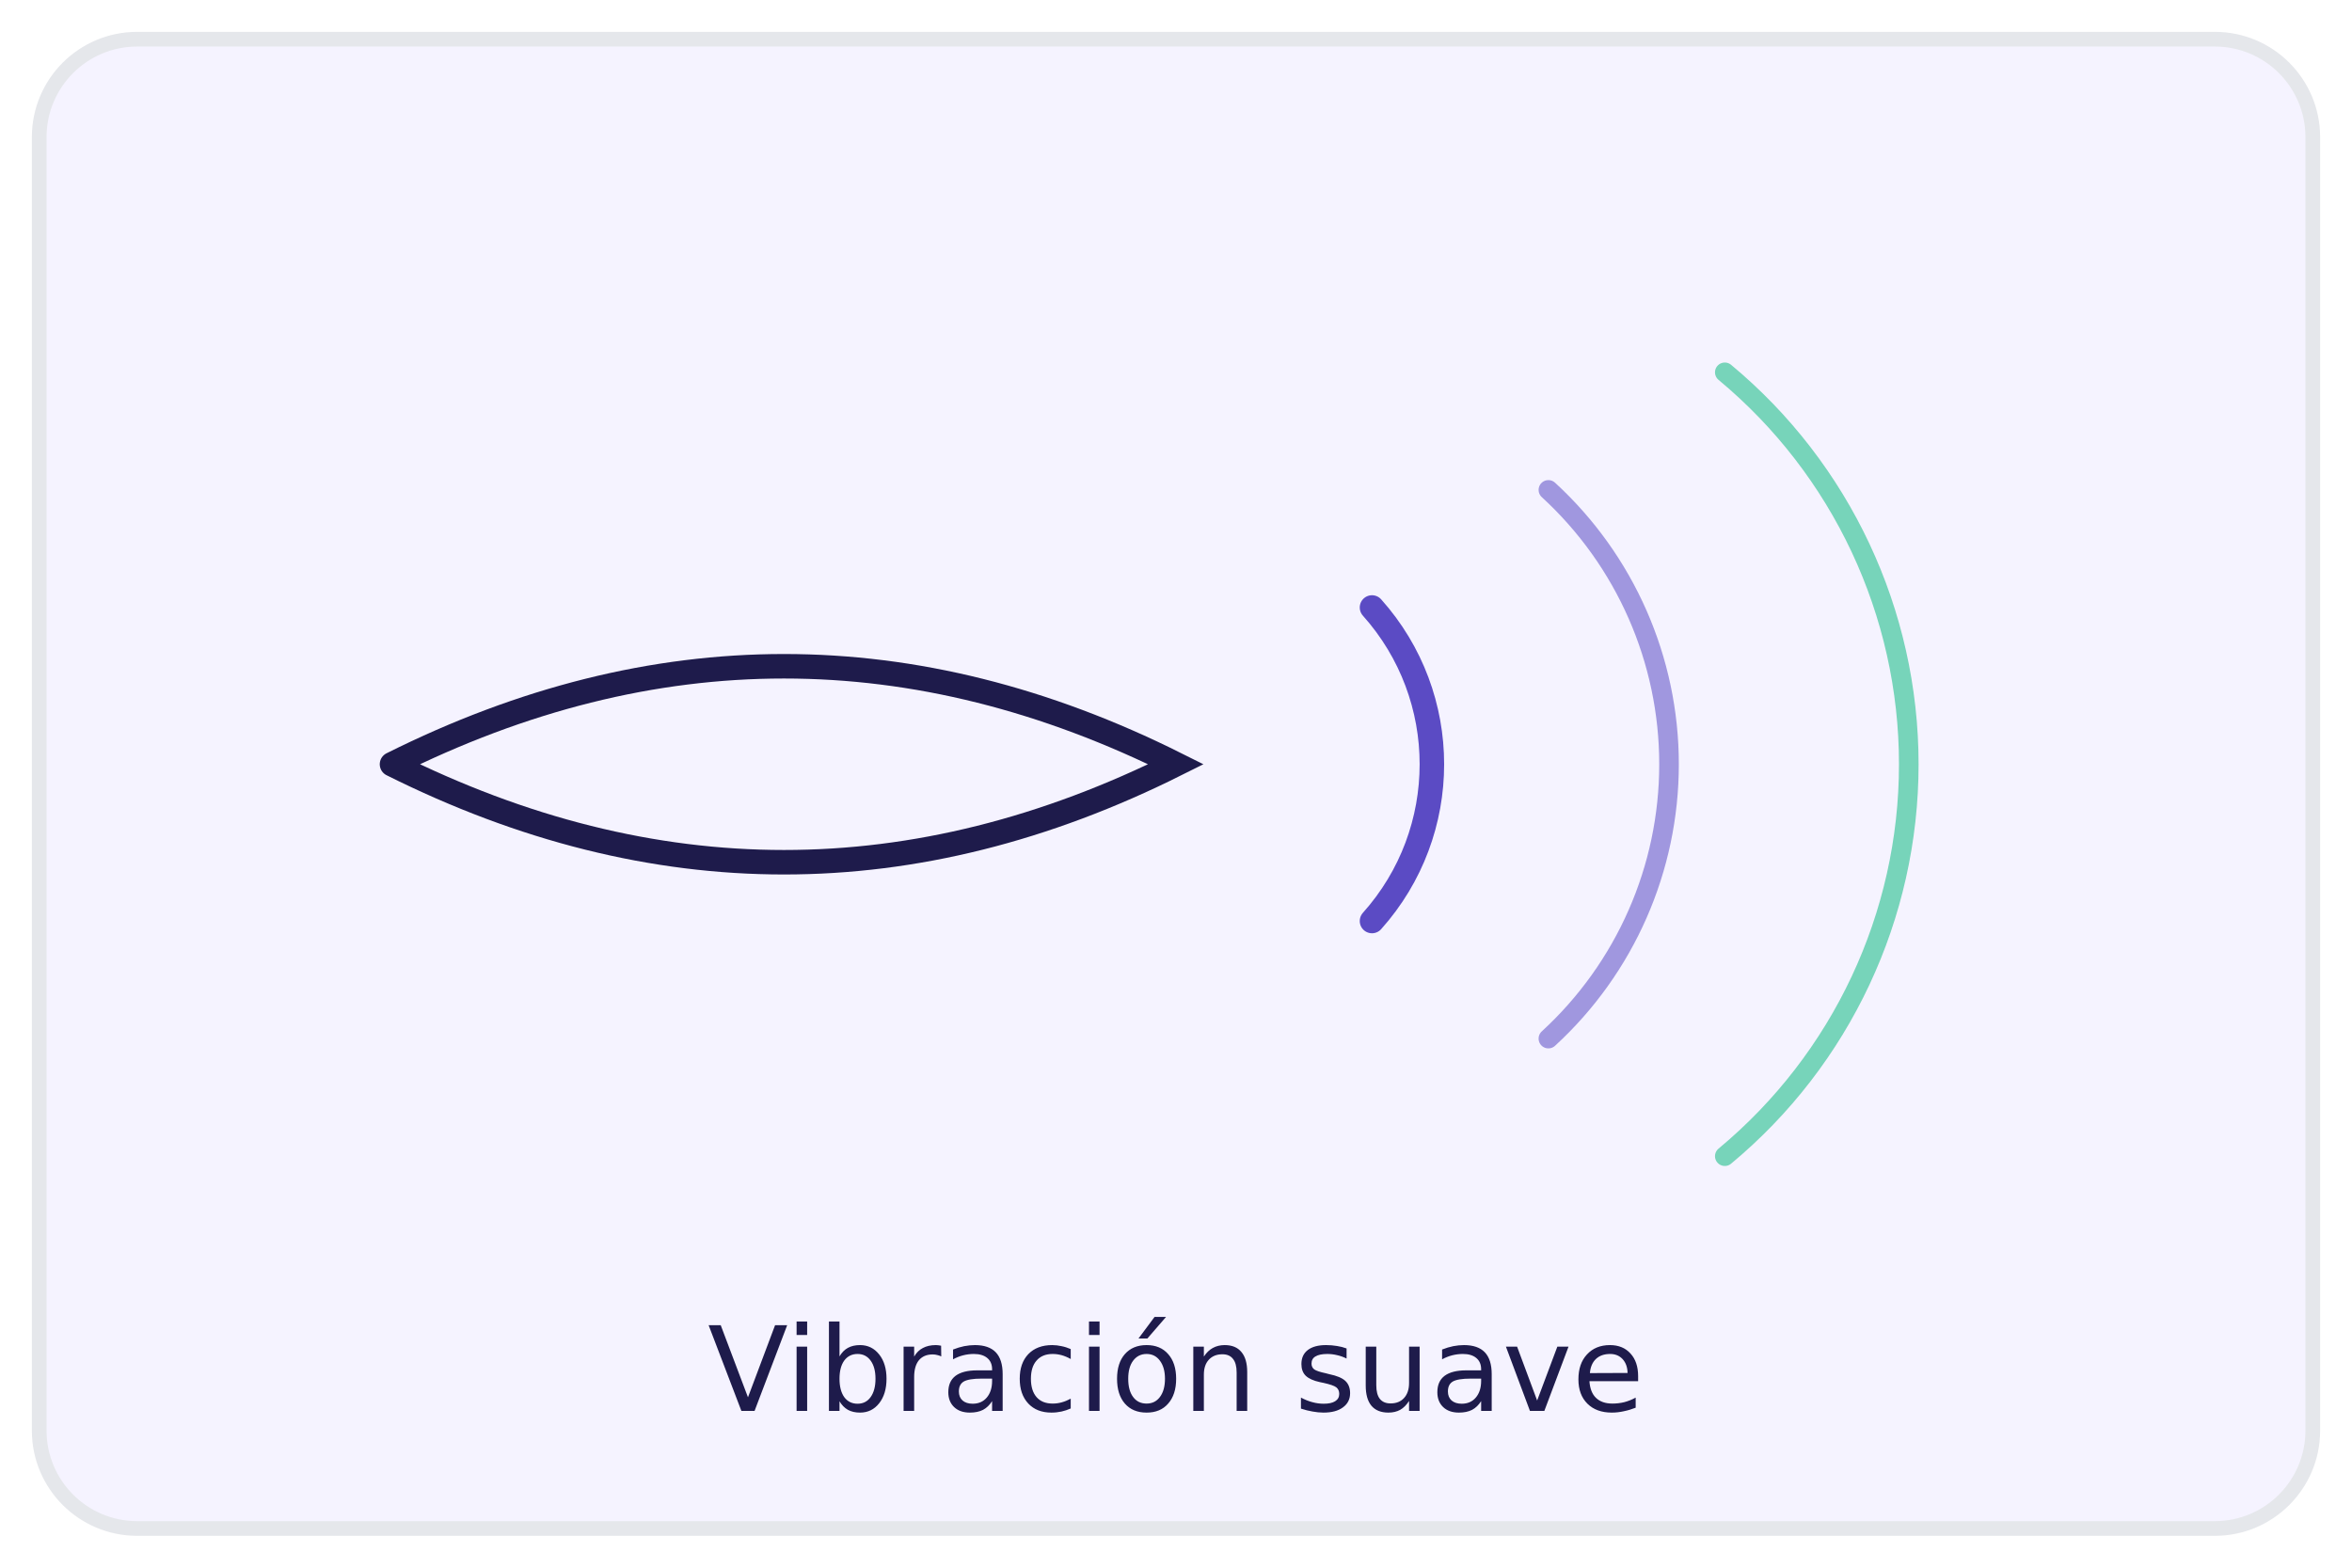
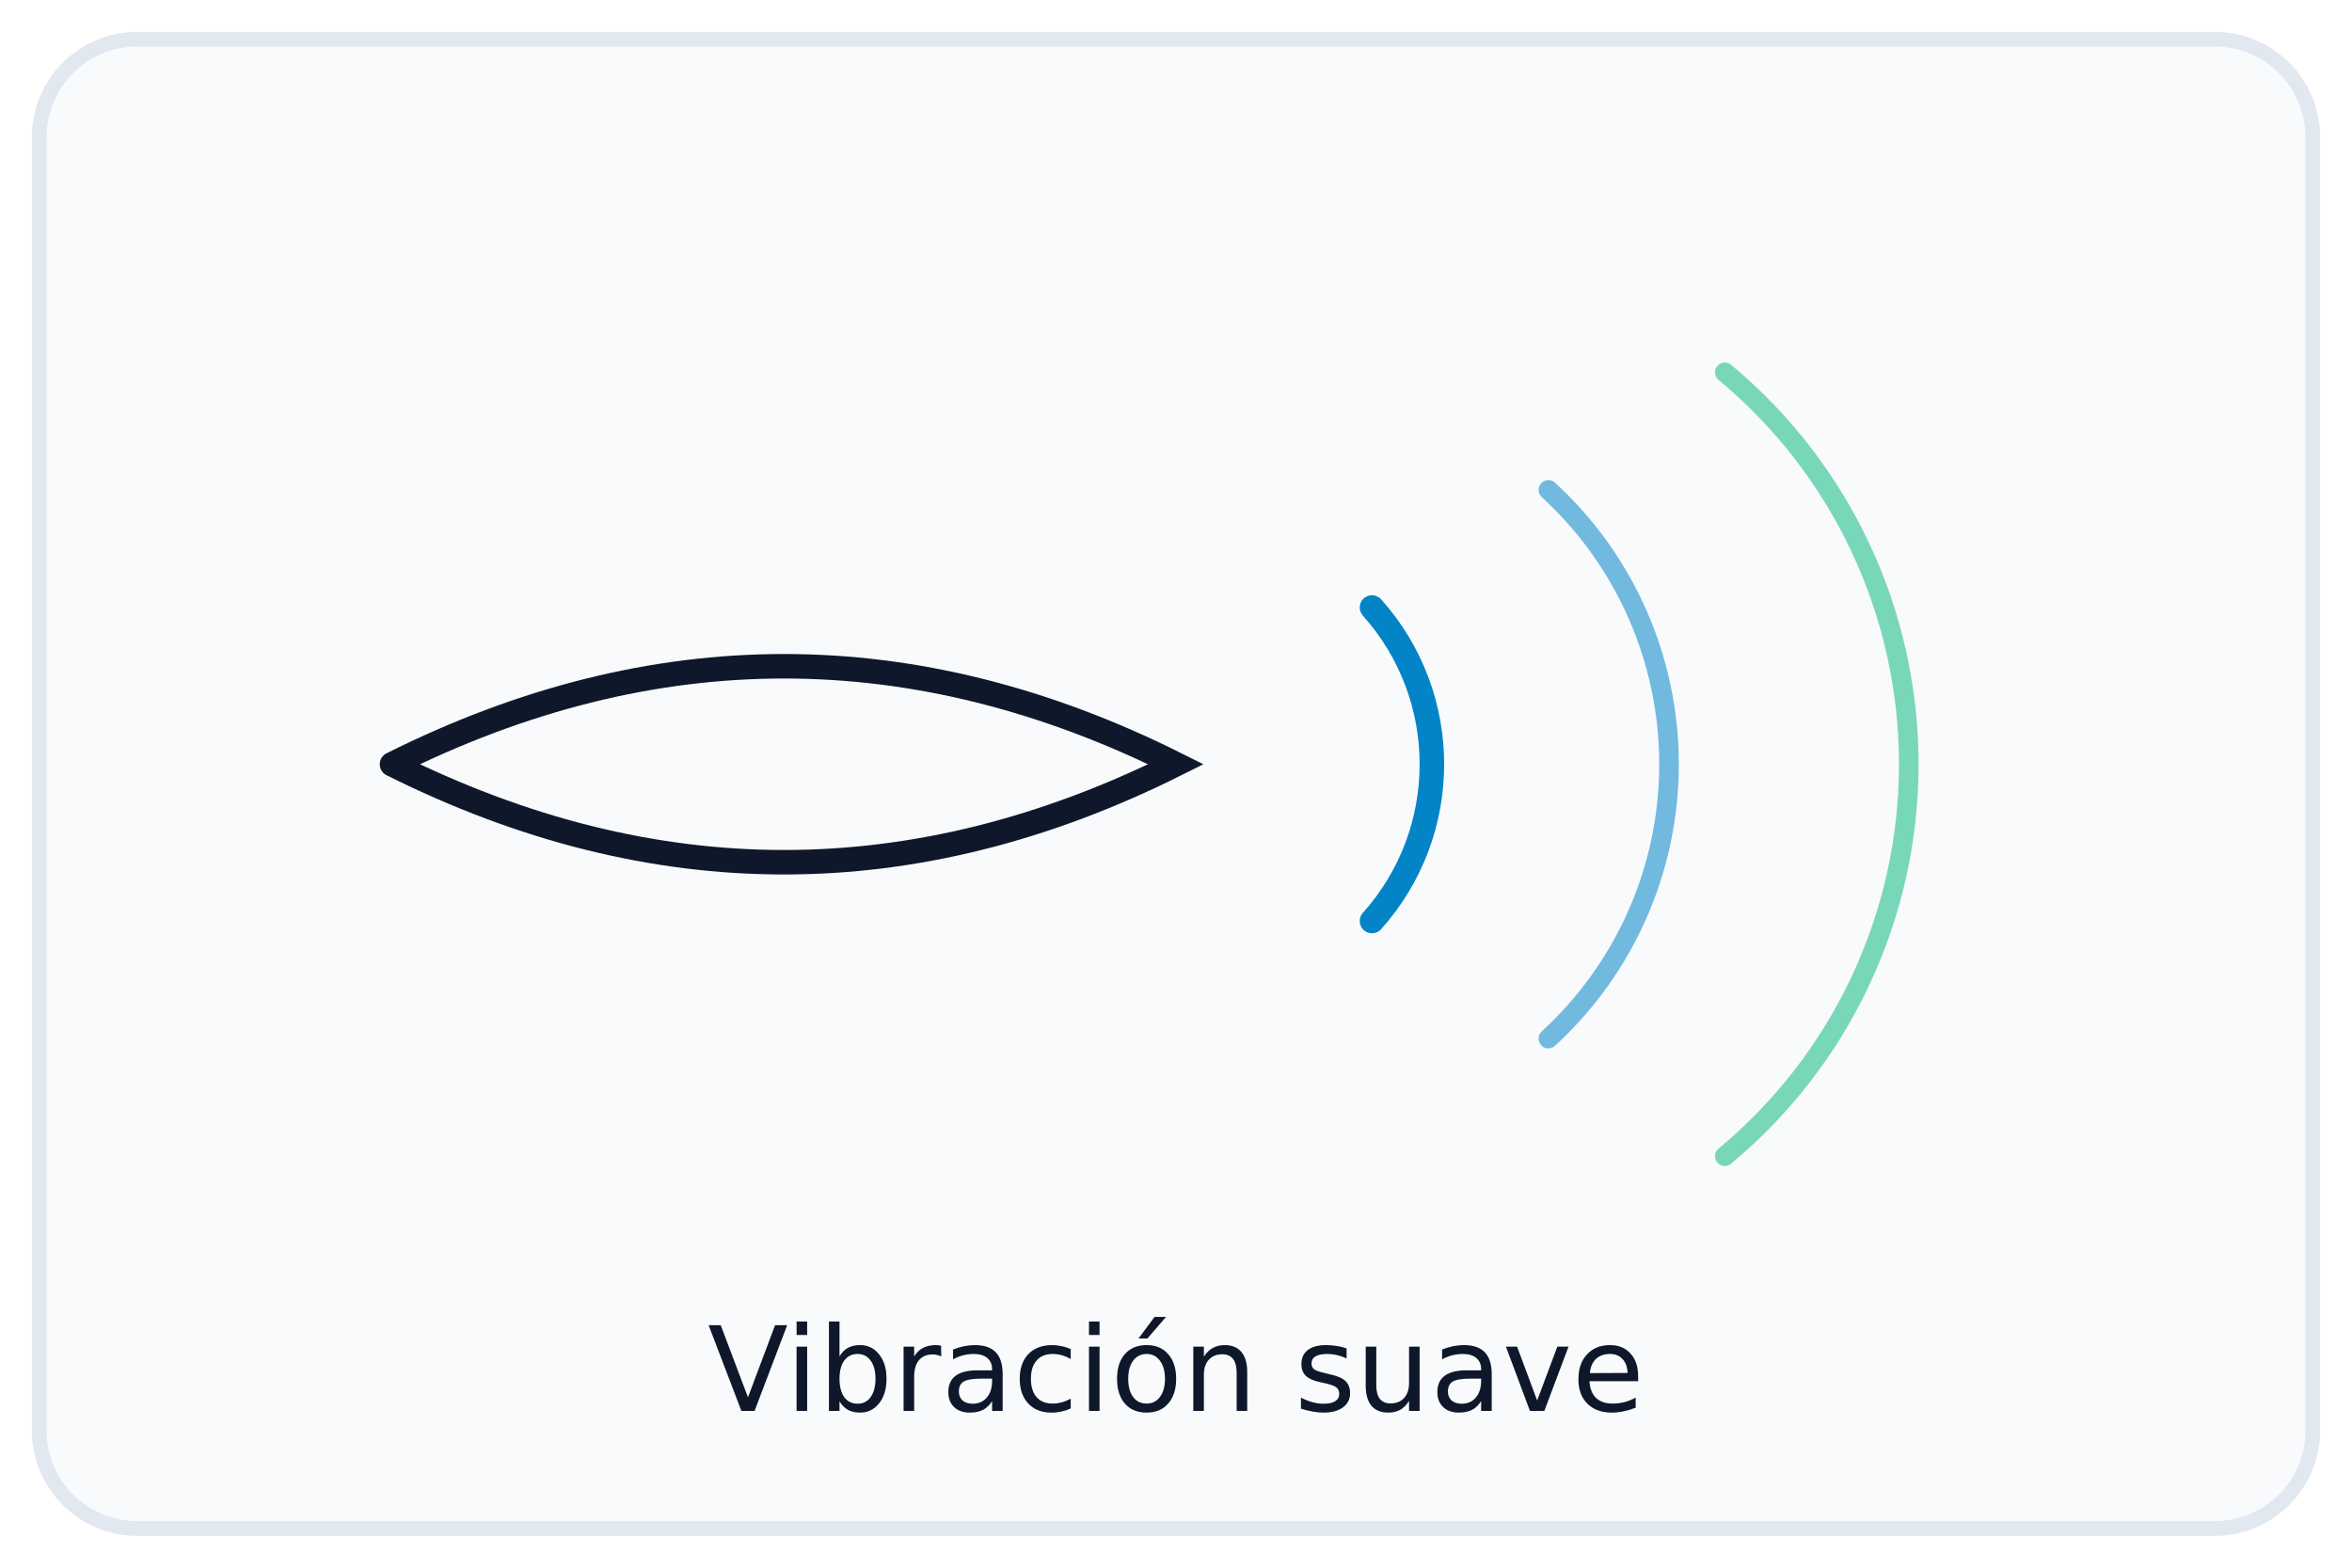
<svg xmlns="http://www.w3.org/2000/svg" viewBox="0 0 240 160" font-family="DejaVu Sans, sans-serif">
-   <rect x="4" y="4" width="232" height="152" rx="10" fill="#F5F3FF" stroke="#E5E7EB" stroke-width="1.5" />
-   <path d="M 40 78 Q 80 58, 120 78 Q 80 98, 40 78" fill="none" stroke="#1E1B4B" stroke-width="2.5" stroke-linecap="round" />
-   <path d="M 140 62 A 24 24 0 0 1 140 94" fill="none" stroke="#5B4BC4" stroke-width="2.5" stroke-linecap="round" />
-   <path d="M 158 50 A 38 38 0 0 1 158 106" fill="none" stroke="#5B4BC4" stroke-width="2" stroke-linecap="round" opacity="0.55" />
+   <rect x="4" y="4" width="232" height="152" rx="10" fill="#F8FAFC" stroke="#E2E8F0" stroke-width="1.5" />
+   <path d="M 40 78 Q 80 58, 120 78 Q 80 98, 40 78" fill="none" stroke="#0F172A" stroke-width="2.5" stroke-linecap="round" />
+   <path d="M 140 62 A 24 24 0 0 1 140 94" fill="none" stroke="#0284C7" stroke-width="2.5" stroke-linecap="round" />
+   <path d="M 158 50 A 38 38 0 0 1 158 106" fill="none" stroke="#0284C7" stroke-width="2" stroke-linecap="round" opacity="0.55" />
  <path d="M 176 38 A 52 52 0 0 1 176 118" fill="none" stroke="#10B981" stroke-width="2" stroke-linecap="round" opacity="0.55" />
-   <text x="120" y="144" font-size="12" text-anchor="middle" fill="#1E1B4B">Vibración suave</text>
+   <text x="120" y="144" font-size="12" text-anchor="middle" fill="#0F172A">Vibración suave</text>
</svg>
